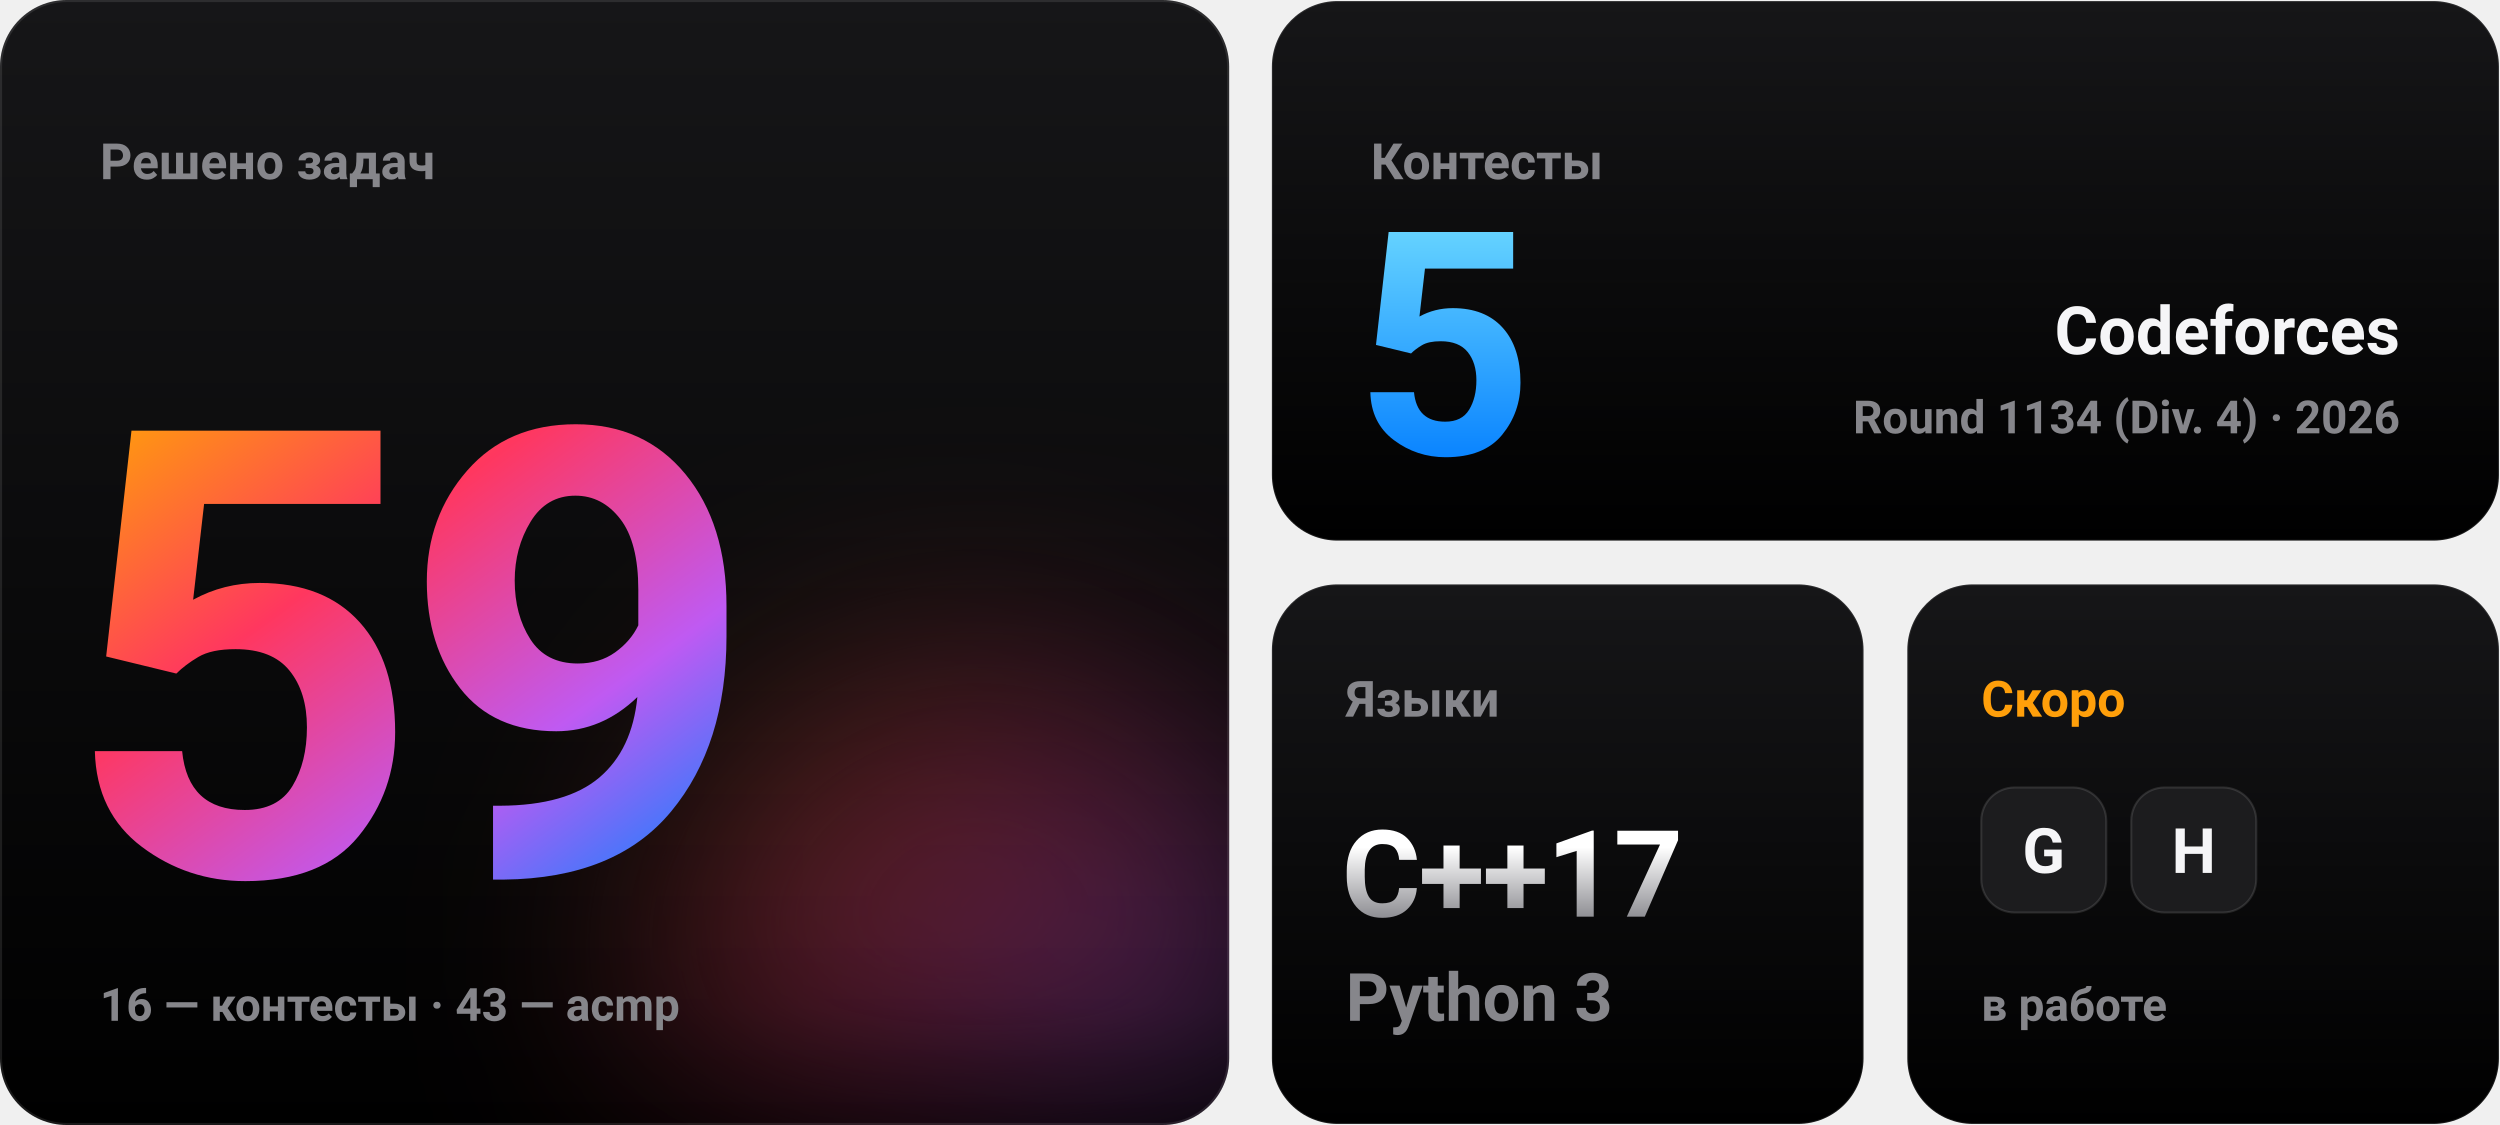
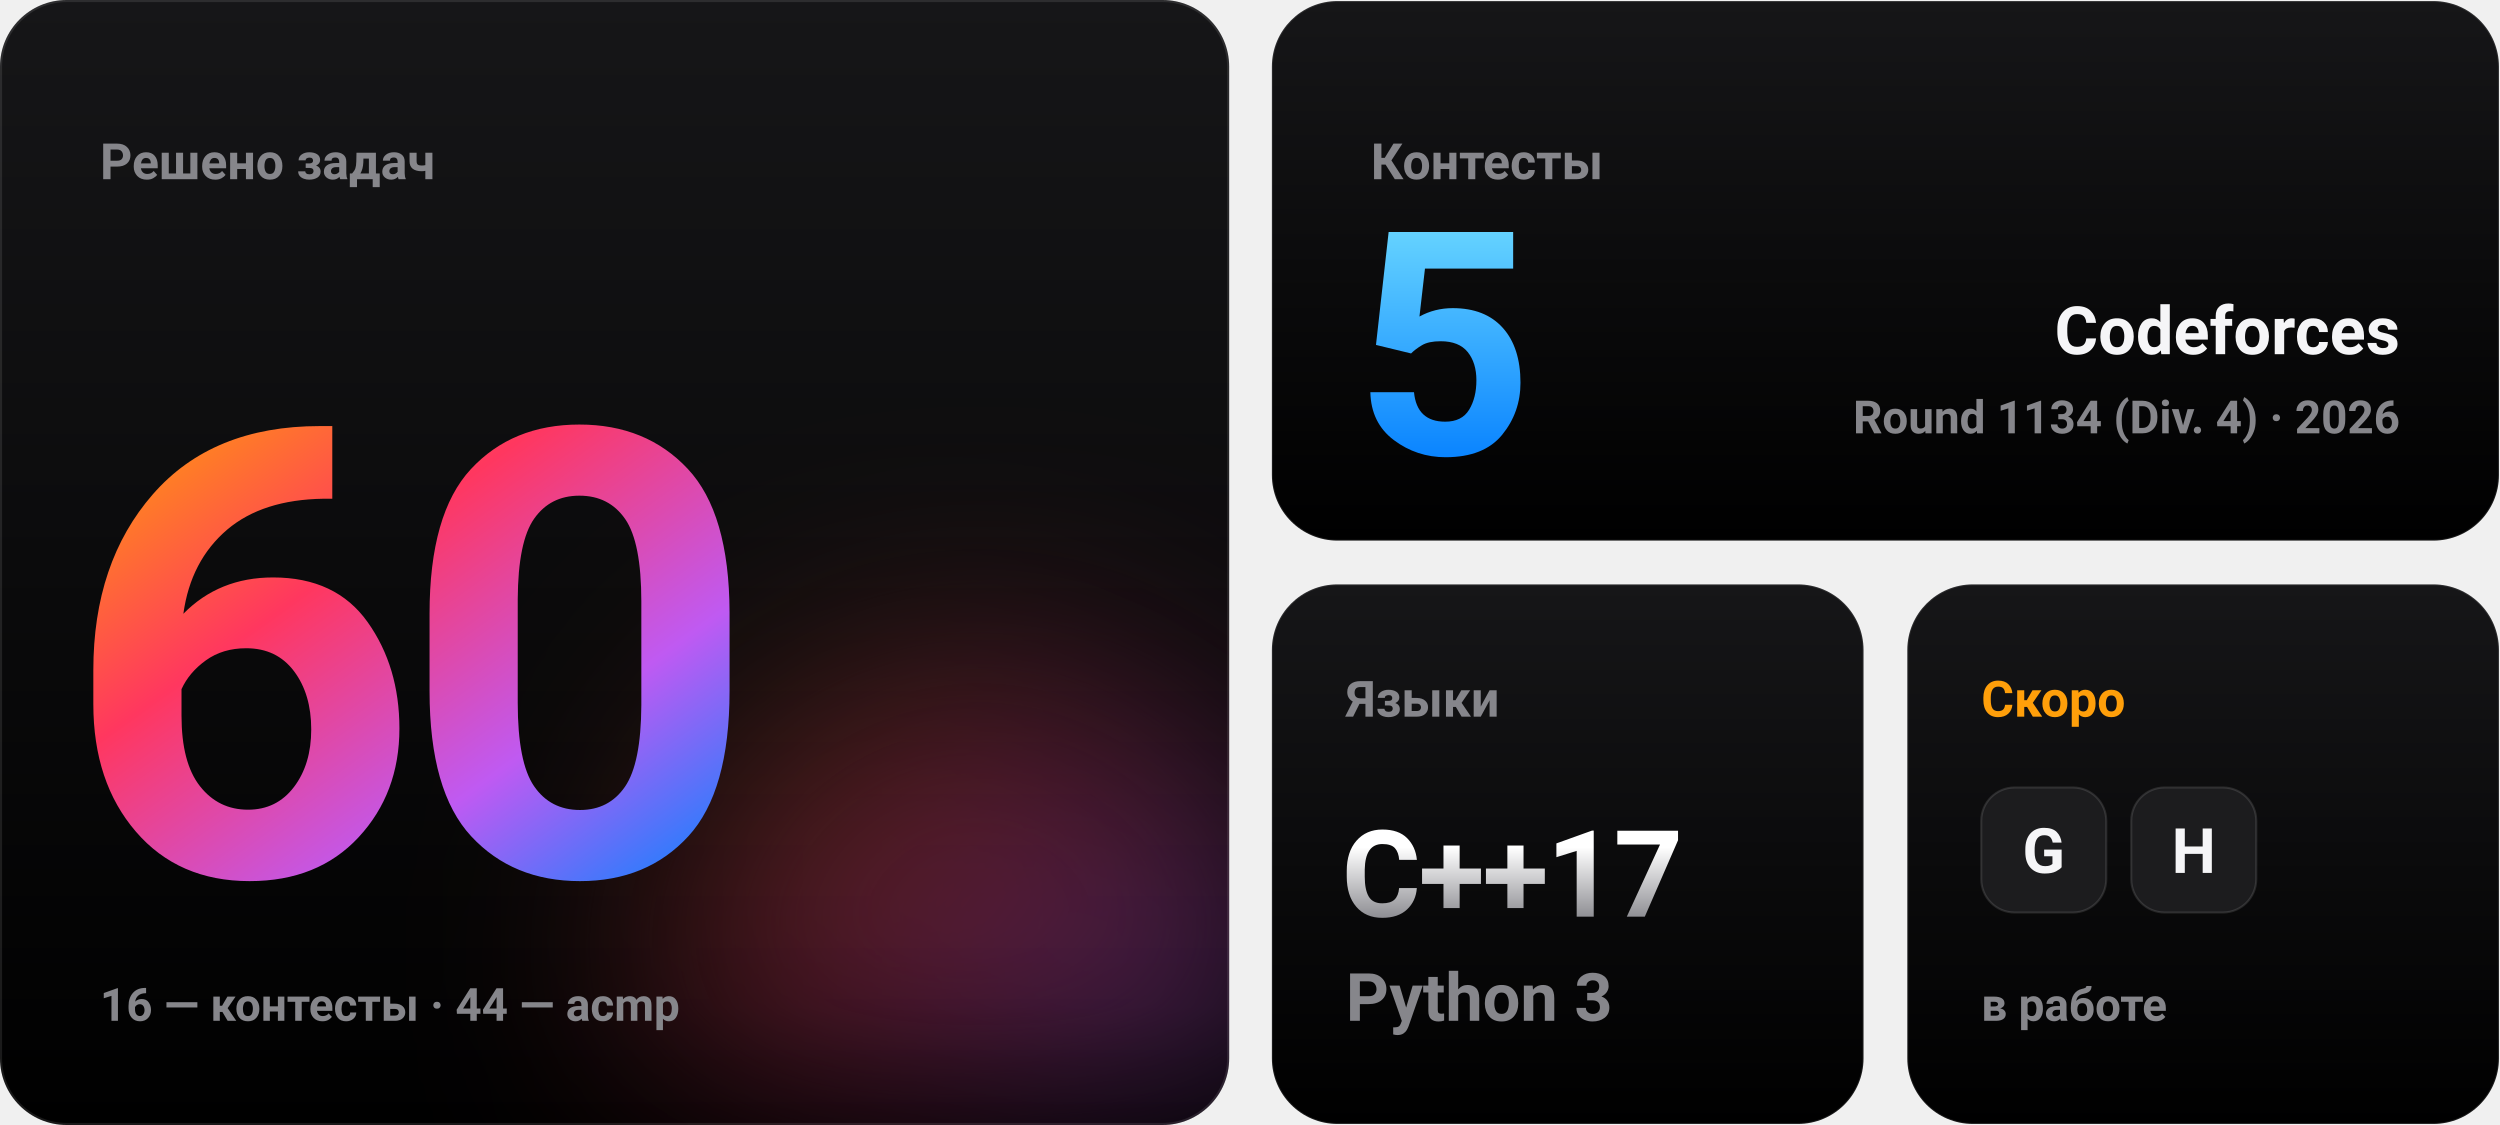
- <svg xmlns="http://www.w3.org/2000/svg" width="1200" height="540" viewBox="0 0 1200 540" role="img" aria-label="Решено задач: 59 (16 с контестов, 43 с acmp). Контестов: 5. Скоро: G, H.">
+ <svg xmlns="http://www.w3.org/2000/svg" width="1200" height="540" viewBox="0 0 1200 540" role="img" aria-label="Решено задач: 60 (16 с контестов, 44 с acmp). Контестов: 5. Скоро: G, H.">
  <defs>
    <linearGradient id="ai" x1="0" y1="0" x2="1" y2="1">
      <stop offset="0" stop-color="#ff9f0a" />
      <stop offset="0.35" stop-color="#ff375f" />
      <stop offset="0.7" stop-color="#bf5af2" />
      <stop offset="1" stop-color="#0a84ff" />
    </linearGradient>
    <linearGradient id="blue" x1="0" y1="0" x2="0" y2="1">
      <stop offset="0" stop-color="#64d2ff" />
      <stop offset="1" stop-color="#0a84ff" />
    </linearGradient>
    <linearGradient id="titanium" x1="0" y1="0" x2="0" y2="1">
      <stop offset="0.2" stop-color="#ffffff" />
      <stop offset="1" stop-color="#8e8e93" />
    </linearGradient>
    <linearGradient id="tile" x1="0" y1="0" x2="0" y2="1">
      <stop offset="0" stop-color="#161618" />
      <stop offset="1" stop-color="#000000" />
    </linearGradient>
    <filter id="blur" x="-100%" y="-100%" width="300%" height="300%">
      <feGaussianBlur stdDeviation="60" />
    </filter>
    <clipPath id="t1">
      <rect width="590" height="540" rx="32" />
    </clipPath>
  </defs>
  <g font-family="-apple-system, BlinkMacSystemFont, 'SF Pro Display', 'Segoe UI', Roboto, Helvetica, Arial, sans-serif">
    <g font-weight="600">
      <g clip-path="url(#t1)">
        <rect width="590" height="540" fill="url(#tile)" />
        <circle cx="470" cy="470" r="150" fill="url(#ai)" opacity="0.35" filter="url(#blur)">
          <animate attributeName="r" values="120;220;120" dur="5s" repeatCount="indefinite" calcMode="spline" keyTimes="0;0.5;1" keySplines="0.45 0 0.55 1;0.45 0 0.55 1" />
        </circle>
      </g>
      <rect x="0.5" y="0.5" width="589" height="539" rx="31.5" fill="none" stroke="#ffffff" stroke-opacity="0.1" />
      <text x="48" y="86" font-size="24" fill="#86868b">Решено задач</text>
      <g font-size="300" font-weight="700" letter-spacing="-10" fill="url(#ai)">
-         <text x="30" y="420" opacity="0">56<animate attributeName="opacity" values="0;1;0" keyTimes="0;0.000;0.250" calcMode="discrete" dur="0.8s" fill="freeze" />
+         <text x="30" y="420" opacity="0">57<animate attributeName="opacity" values="0;1;0" keyTimes="0;0.000;0.250" calcMode="discrete" dur="0.8s" fill="freeze" />
        </text>
-         <text x="30" y="420" opacity="0">57<animate attributeName="opacity" values="0;1;0" keyTimes="0;0.250;0.500" calcMode="discrete" dur="0.8s" fill="freeze" />
+         <text x="30" y="420" opacity="0">58<animate attributeName="opacity" values="0;1;0" keyTimes="0;0.250;0.500" calcMode="discrete" dur="0.8s" fill="freeze" />
        </text>
-         <text x="30" y="420" opacity="0">58<animate attributeName="opacity" values="0;1;0" keyTimes="0;0.500;0.750" calcMode="discrete" dur="0.8s" fill="freeze" />
+         <text x="30" y="420" opacity="0">59<animate attributeName="opacity" values="0;1;0" keyTimes="0;0.500;0.750" calcMode="discrete" dur="0.8s" fill="freeze" />
        </text>
-         <text x="30" y="420">59<animate attributeName="opacity" values="0;1" keyTimes="0;0.750" calcMode="discrete" dur="0.8s" fill="freeze" />
+         <text x="30" y="420">60<animate attributeName="opacity" values="0;1" keyTimes="0;0.750" calcMode="discrete" dur="0.8s" fill="freeze" />
        </text>
      </g>
-       <text x="48" y="490" font-size="22" fill="#86868b">16 — контесты  ·  43 — acmp</text>
+       <text x="48" y="490" font-size="22" fill="#86868b">16 — контесты  ·  44 — acmp</text>
      <rect x="610.5" y="0.5" width="589" height="259" rx="31.5" fill="url(#tile)" stroke="#ffffff" stroke-opacity="0.1" />
      <text x="658" y="86" font-size="24" fill="#86868b">Контесты</text>
      <text x="650" y="218" font-size="150" font-weight="700" letter-spacing="-4" fill="url(#blue)">5</text>
      <text x="1152" y="170" font-size="32" font-weight="700" fill="#f5f5f7" text-anchor="end">Codeforces</text>
      <text x="1152" y="208" font-size="22" fill="#86868b" text-anchor="end">Round 1134 (Div. 4) · 2026</text>
      <rect x="610.5" y="280.5" width="284" height="259" rx="31.5" fill="url(#tile)" stroke="#ffffff" stroke-opacity="0.1" />
      <text x="646" y="344" font-size="24" fill="#86868b">Языки</text>
      <text x="644" y="440" font-size="58" font-weight="700" letter-spacing="-1" fill="url(#titanium)">C++17</text>
      <text x="646" y="490" font-size="32" fill="#86868b">Python 3</text>
      <rect x="915.5" y="280.5" width="284" height="259" rx="31.5" fill="url(#tile)" stroke="#ffffff" stroke-opacity="0.1" />
      <text x="951" y="344" font-size="24" fill="#ff9f0a">Скоро</text>
      <rect x="951" y="378" width="60" height="60" rx="16" fill="#1c1c1e" stroke="#ffffff" stroke-opacity="0.12" />
      <text x="981" y="419" font-size="30" font-weight="700" fill="#f5f5f7" text-anchor="middle">G</text>
      <rect x="1023" y="378" width="60" height="60" rx="16" fill="#1c1c1e" stroke="#ffffff" stroke-opacity="0.12" />
      <text x="1053" y="419" font-size="30" font-weight="700" fill="#f5f5f7" text-anchor="middle">H</text>
      <text x="951" y="490" font-size="22" fill="#86868b">в работе</text>
    </g>
  </g>
</svg>
